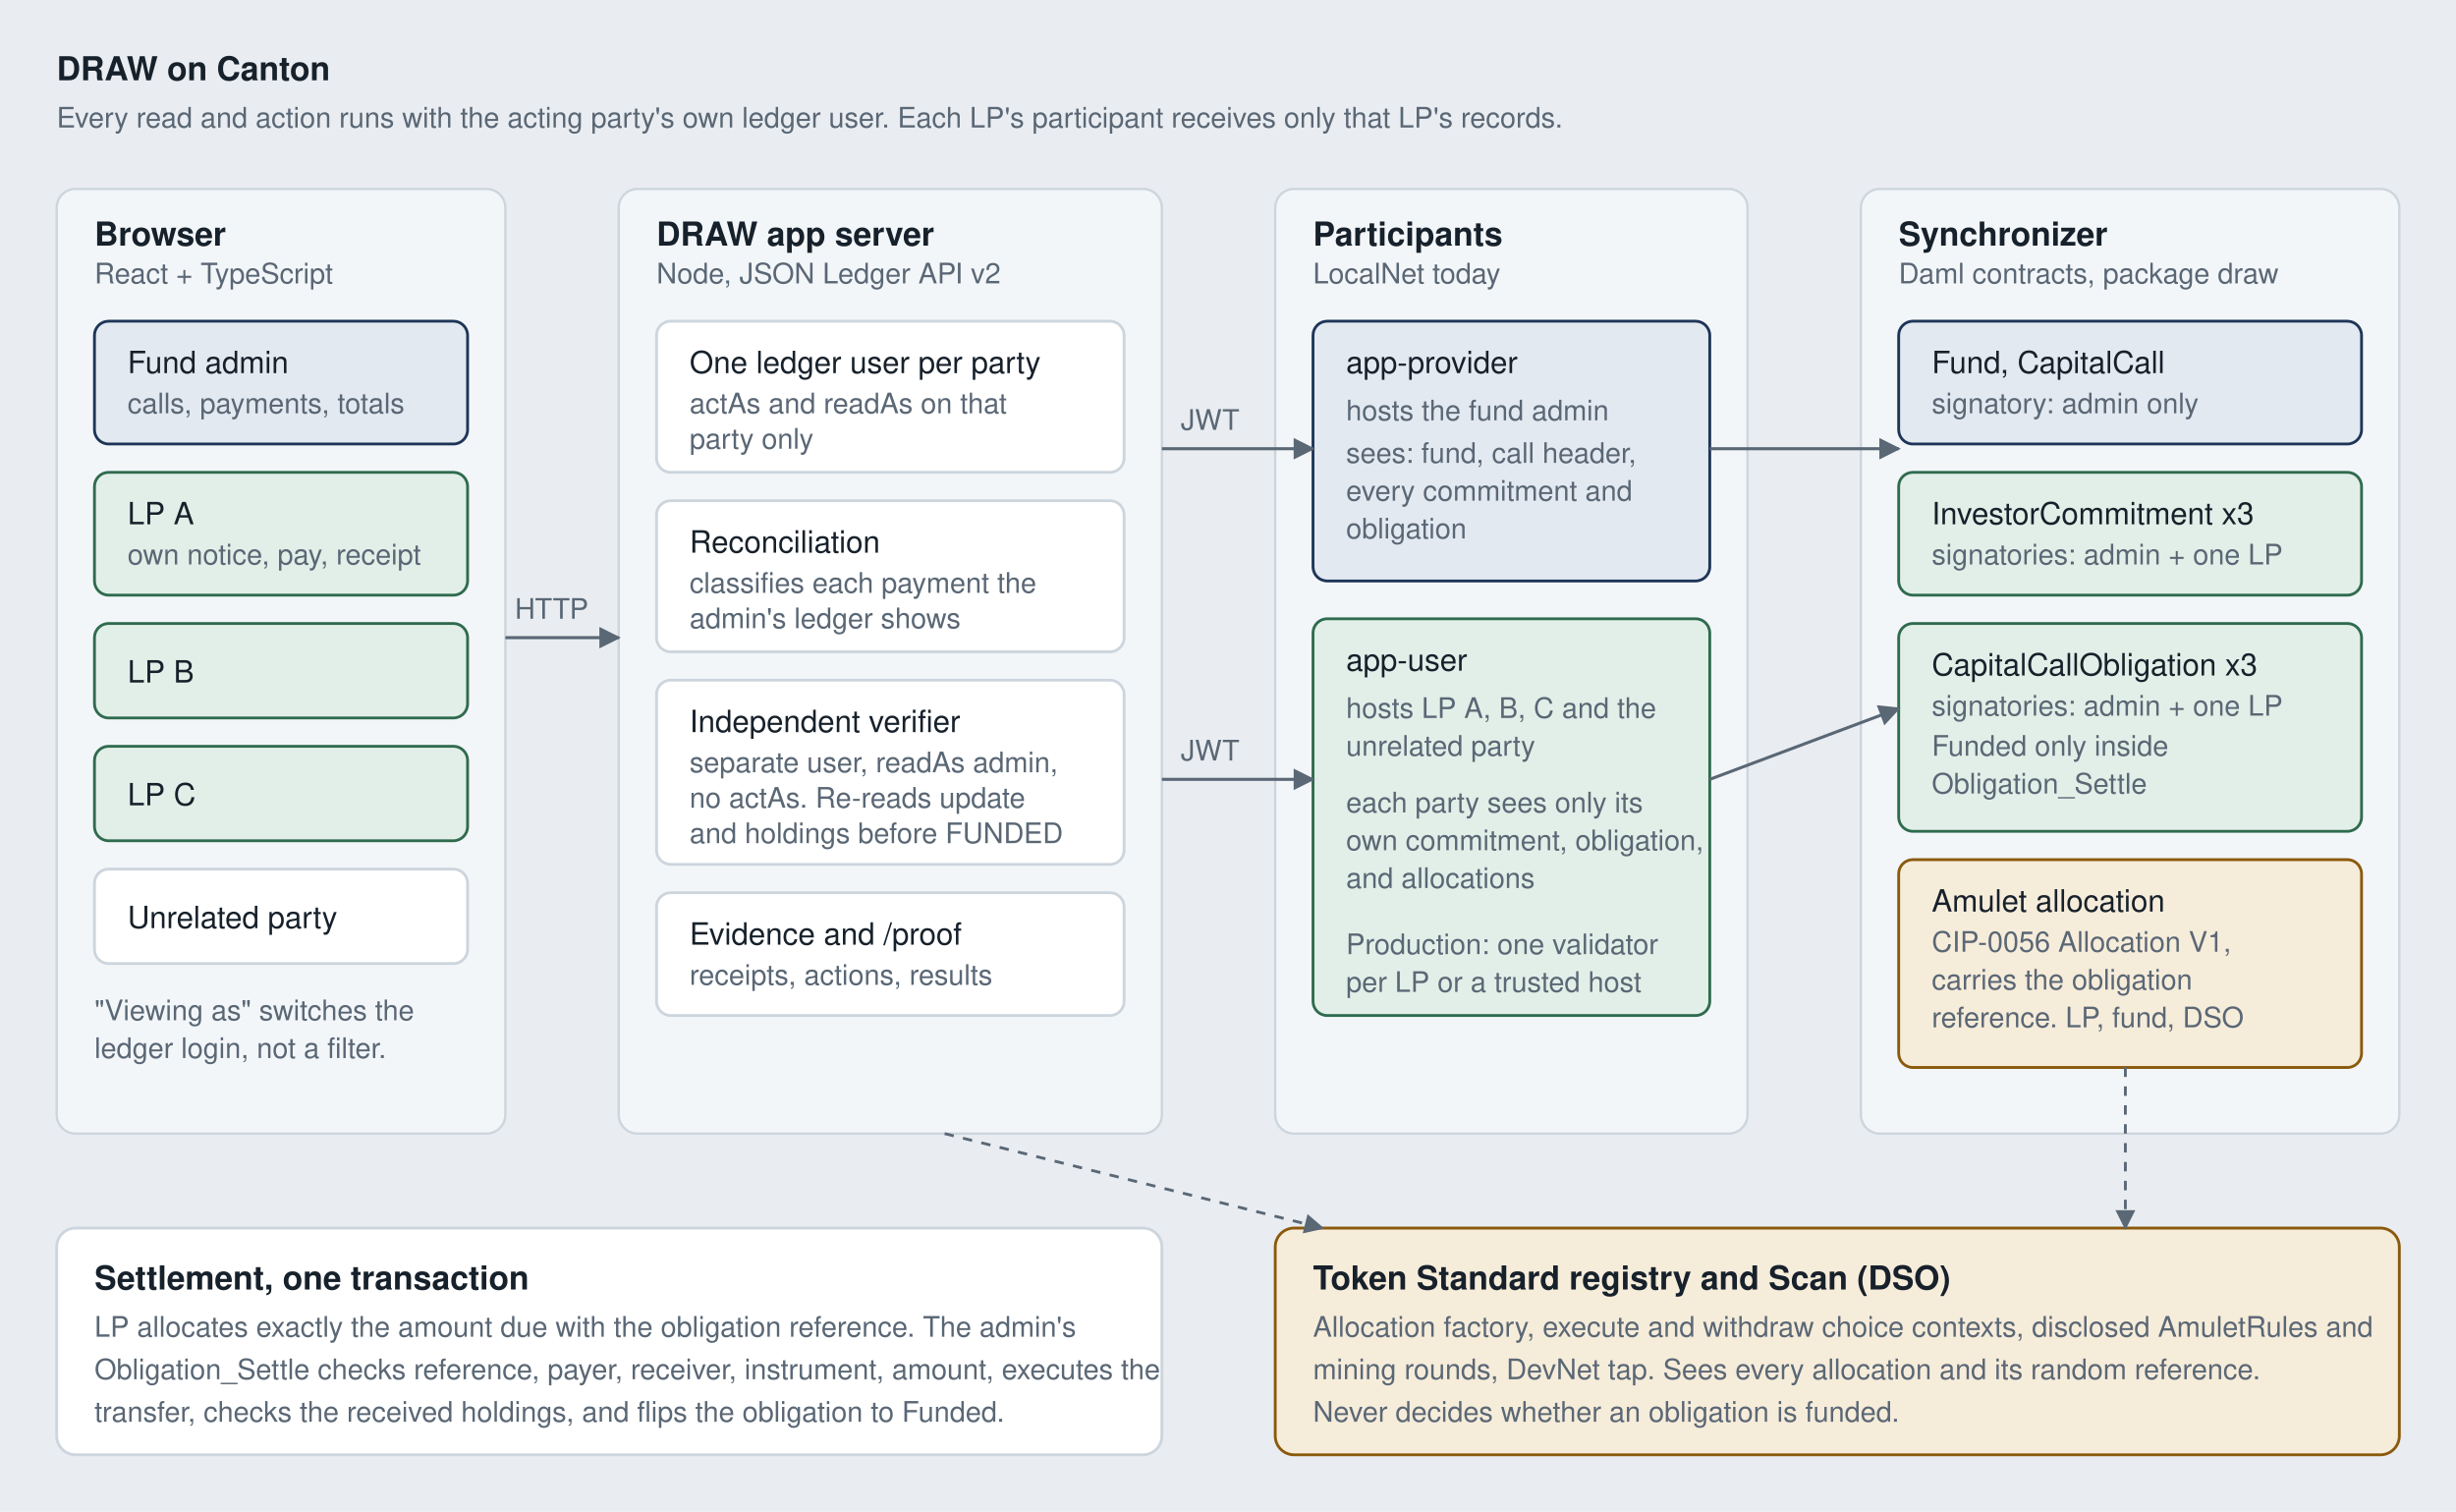
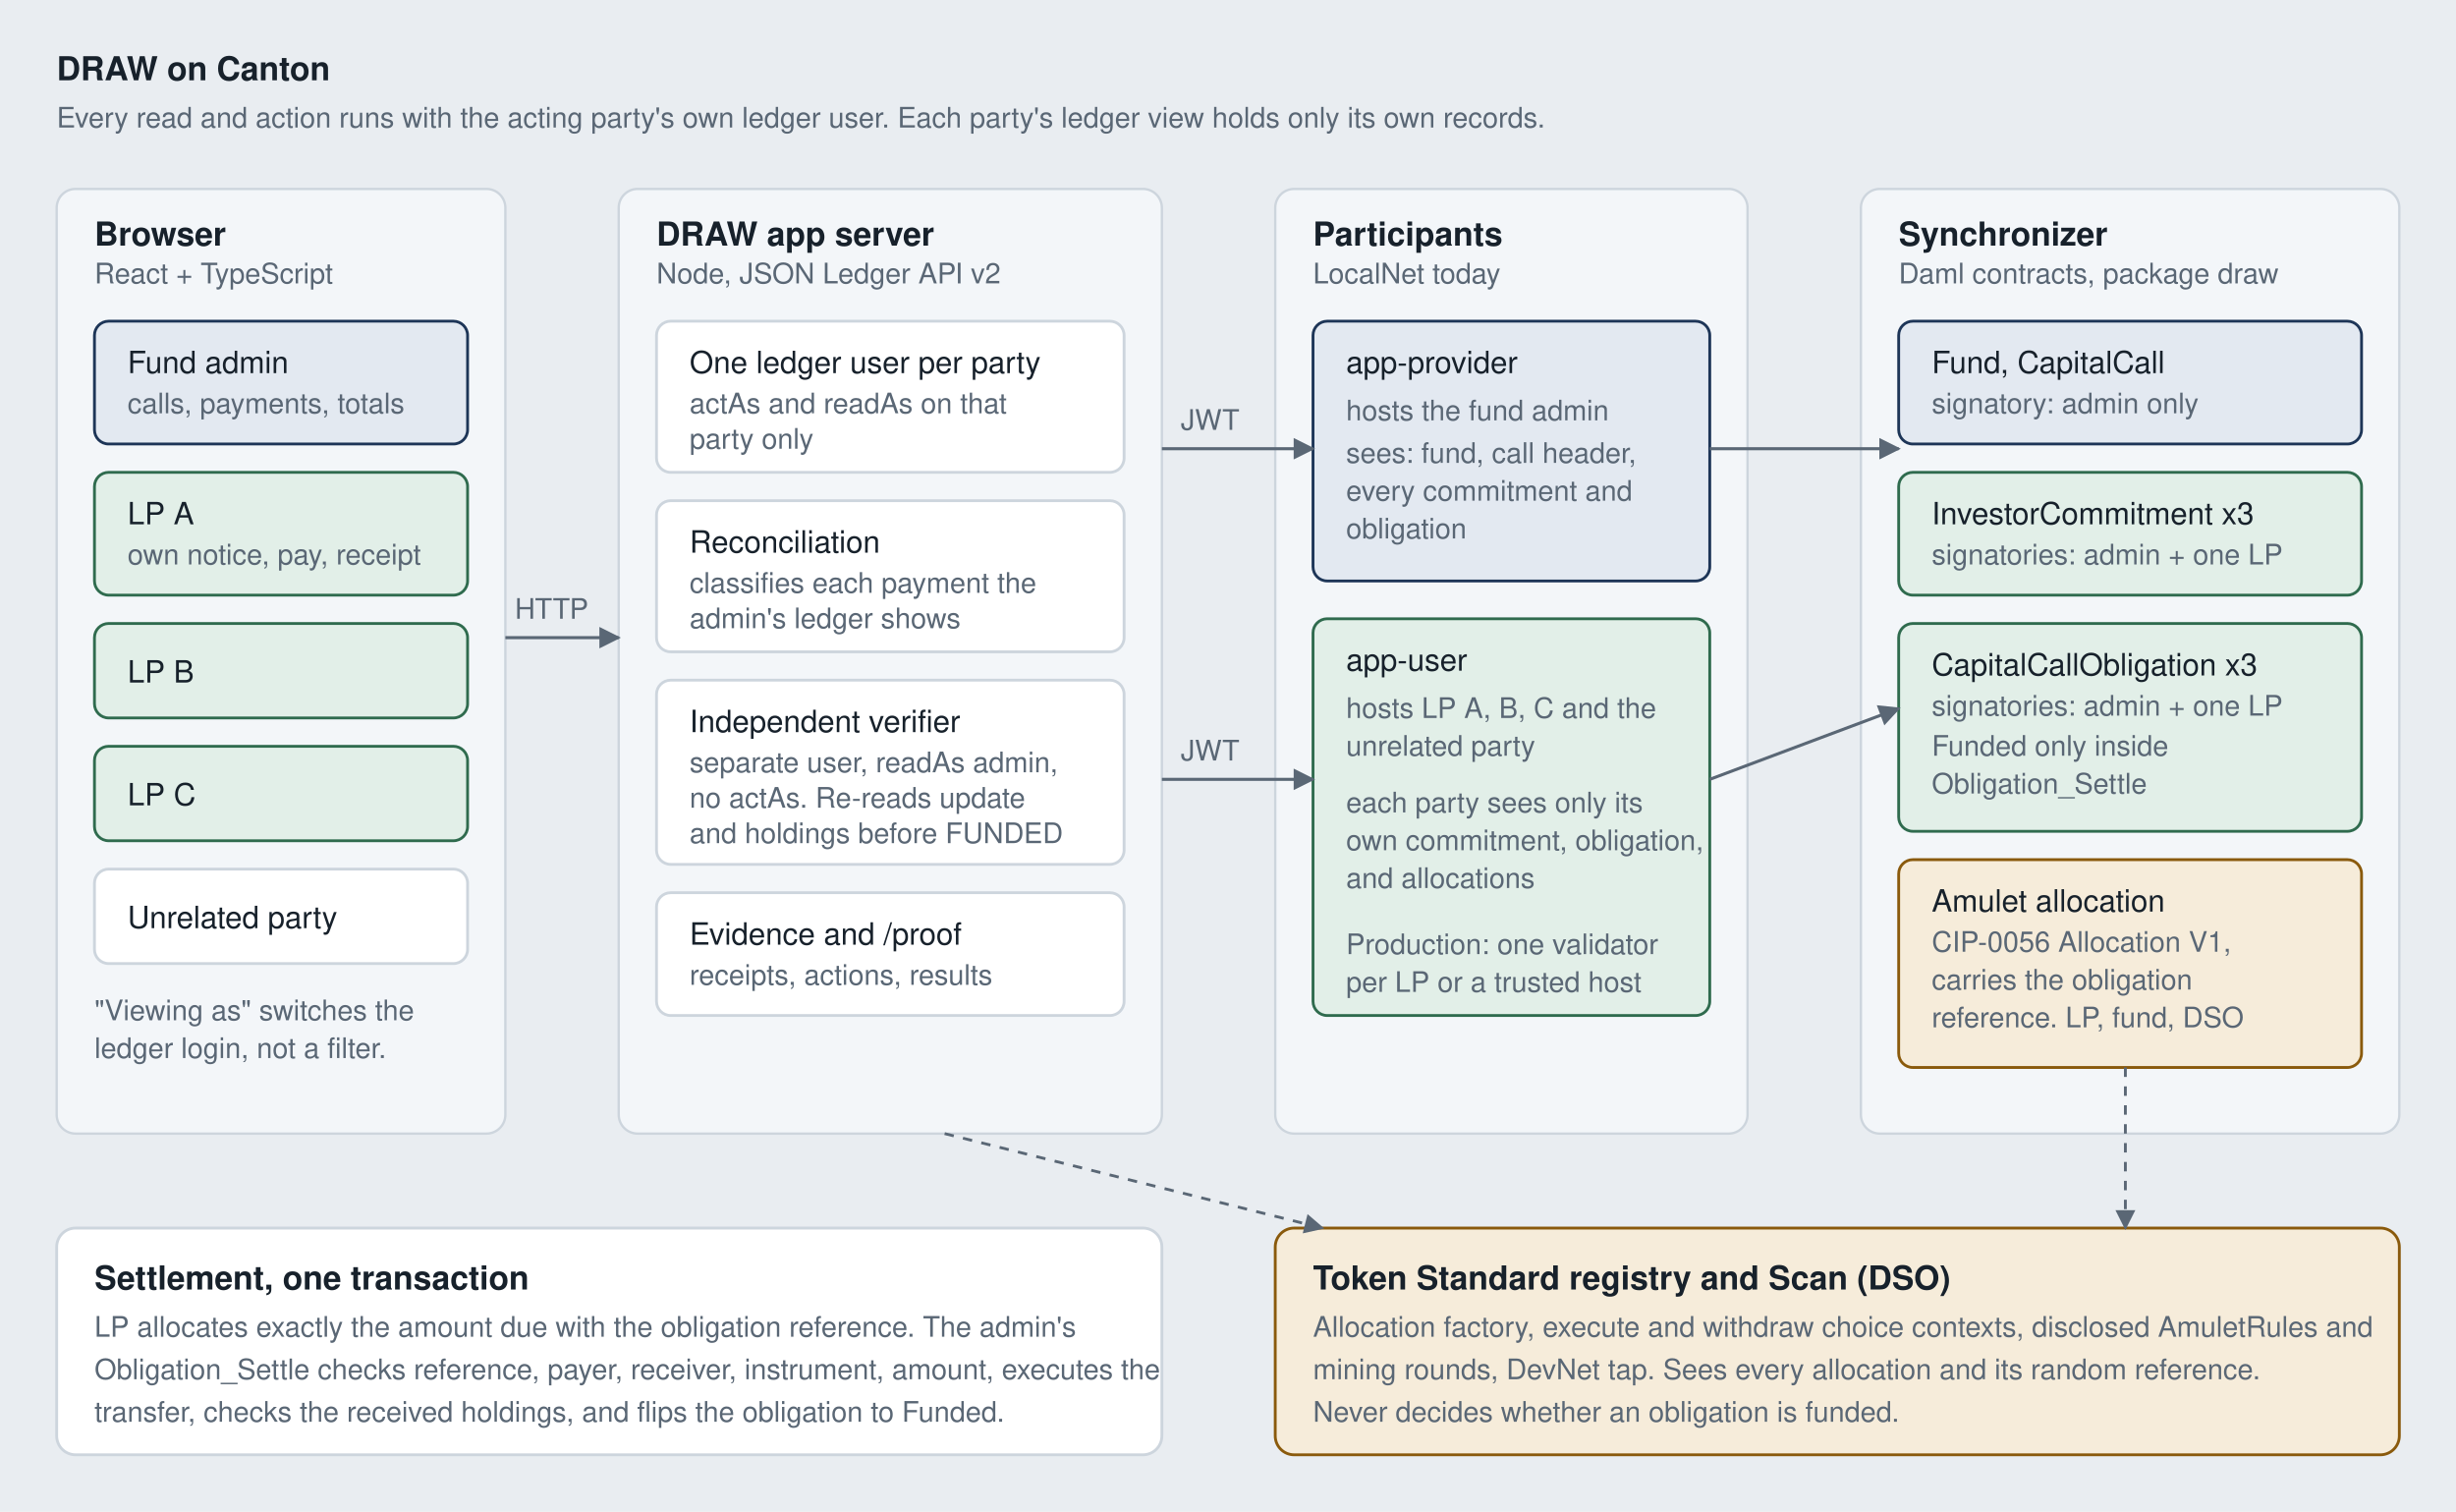
<svg xmlns="http://www.w3.org/2000/svg" viewBox="0 0 1040 640" font-family="Public Sans, Helvetica, Arial, sans-serif" font-size="13">
  <defs>
    <marker id="arrow" viewBox="0 0 10 10" refX="9" refY="5" markerWidth="7" markerHeight="7" orient="auto-start-reverse">
      <path d="M0,0 L10,5 L0,10 z" fill="#5A6775" />
    </marker>
    <style>
      .box { fill: #FFFFFF; stroke: #CDD5DD; stroke-width: 1.2; }
      .group { fill: #F3F6F9; stroke: #CDD5DD; stroke-width: 1; }
      .navy { fill: #E3E9F1; stroke: #1D3557; stroke-width: 1.2; }
      .lp { fill: #E2EFE8; stroke: #2F6B4E; stroke-width: 1.2; }
      .token { fill: #F6ECDA; stroke: #8A5A0C; stroke-width: 1.2; }
      .h { font-weight: 700; fill: #17212B; font-size: 14px; }
      .t { fill: #17212B; }
      .m { fill: #5A6775; font-size: 12px; }
      .line { stroke: #5A6775; stroke-width: 1.3; fill: none; marker-end: url(#arrow); }
      .dash { stroke: #5A6775; stroke-width: 1.2; fill: none; stroke-dasharray: 4 4; marker-end: url(#arrow); }
    </style>
  </defs>
  <rect width="1040" height="640" fill="#E9EDF1" />
  <text x="24" y="34" class="h" font-size="18">DRAW on Canton</text>
-   <text x="24" y="54" class="m">Every read and action runs with the acting party's own ledger user. Each LP's participant receives only that LP's records.</text>
+   <text x="24" y="54" class="m">Every read and action runs with the acting party's own ledger user. Each party's ledger view holds only its own records.</text>
  <rect x="24" y="80" width="190" height="400" rx="8" class="group" />
  <text x="40" y="104" class="h">Browser</text>
  <text x="40" y="120" class="m">React + TypeScript</text>
  <rect x="40" y="136" width="158" height="52" rx="6" class="navy" />
  <text x="54" y="158" class="t">Fund admin</text>
  <text x="54" y="175" class="m">calls, payments, totals</text>
  <rect x="40" y="200" width="158" height="52" rx="6" class="lp" />
  <text x="54" y="222" class="t">LP A</text>
  <text x="54" y="239" class="m">own notice, pay, receipt</text>
  <rect x="40" y="264" width="158" height="40" rx="6" class="lp" />
  <text x="54" y="289" class="t">LP B</text>
  <rect x="40" y="316" width="158" height="40" rx="6" class="lp" />
  <text x="54" y="341" class="t">LP C</text>
  <rect x="40" y="368" width="158" height="40" rx="6" class="box" />
  <text x="54" y="393" class="t">Unrelated party</text>
  <text x="40" y="432" class="m">"Viewing as" switches the</text>
  <text x="40" y="448" class="m">ledger login, not a filter.</text>
  <rect x="262" y="80" width="230" height="400" rx="8" class="group" />
  <text x="278" y="104" class="h">DRAW app server</text>
  <text x="278" y="120" class="m">Node, JSON Ledger API v2</text>
  <rect x="278" y="136" width="198" height="64" rx="6" class="box" />
  <text x="292" y="158" class="t">One ledger user per party</text>
  <text x="292" y="175" class="m">actAs and readAs on that</text>
  <text x="292" y="190" class="m">party only</text>
  <rect x="278" y="212" width="198" height="64" rx="6" class="box" />
  <text x="292" y="234" class="t">Reconciliation</text>
  <text x="292" y="251" class="m">classifies each payment the</text>
  <text x="292" y="266" class="m">admin's ledger shows</text>
  <rect x="278" y="288" width="198" height="78" rx="6" class="box" />
  <text x="292" y="310" class="t">Independent verifier</text>
  <text x="292" y="327" class="m">separate user, readAs admin,</text>
  <text x="292" y="342" class="m">no actAs. Re-reads update</text>
  <text x="292" y="357" class="m">and holdings before FUNDED</text>
  <rect x="278" y="378" width="198" height="52" rx="6" class="box" />
  <text x="292" y="400" class="t">Evidence and /proof</text>
  <text x="292" y="417" class="m">receipts, actions, results</text>
  <rect x="540" y="80" width="200" height="400" rx="8" class="group" />
  <text x="556" y="104" class="h">Participants</text>
  <text x="556" y="120" class="m">LocalNet today</text>
  <rect x="556" y="136" width="168" height="110" rx="6" class="navy" />
  <text x="570" y="158" class="t">app-provider</text>
  <text x="570" y="178" class="m">hosts the fund admin</text>
  <text x="570" y="196" class="m">sees: fund, call header,</text>
  <text x="570" y="212" class="m">every commitment and</text>
  <text x="570" y="228" class="m">obligation</text>
  <rect x="556" y="262" width="168" height="168" rx="6" class="lp" />
  <text x="570" y="284" class="t">app-user</text>
  <text x="570" y="304" class="m">hosts LP A, B, C and the</text>
  <text x="570" y="320" class="m">unrelated party</text>
  <text x="570" y="344" class="m">each party sees only its</text>
  <text x="570" y="360" class="m">own commitment, obligation,</text>
  <text x="570" y="376" class="m">and allocations</text>
  <text x="570" y="404" class="m">Production: one validator</text>
  <text x="570" y="420" class="m">per LP or a trusted host</text>
  <rect x="788" y="80" width="228" height="400" rx="8" class="group" />
  <text x="804" y="104" class="h">Synchronizer</text>
  <text x="804" y="120" class="m">Daml contracts, package draw</text>
  <rect x="804" y="136" width="196" height="52" rx="6" class="navy" />
  <text x="818" y="158" class="t">Fund, CapitalCall</text>
  <text x="818" y="175" class="m">signatory: admin only</text>
  <rect x="804" y="200" width="196" height="52" rx="6" class="lp" />
  <text x="818" y="222" class="t">InvestorCommitment x3</text>
  <text x="818" y="239" class="m">signatories: admin + one LP</text>
  <rect x="804" y="264" width="196" height="88" rx="6" class="lp" />
  <text x="818" y="286" class="t">CapitalCallObligation x3</text>
  <text x="818" y="303" class="m">signatories: admin + one LP</text>
  <text x="818" y="320" class="m">Funded only inside</text>
  <text x="818" y="336" class="m">Obligation_Settle</text>
  <rect x="804" y="364" width="196" height="88" rx="6" class="token" />
  <text x="818" y="386" class="t">Amulet allocation</text>
  <text x="818" y="403" class="m">CIP-0056 Allocation V1,</text>
  <text x="818" y="419" class="m">carries the obligation</text>
  <text x="818" y="435" class="m">reference. LP, fund, DSO</text>
  <rect x="540" y="520" width="476" height="96" rx="8" class="token" />
  <text x="556" y="546" class="h">Token Standard registry and Scan (DSO)</text>
  <text x="556" y="566" class="m">Allocation factory, execute and withdraw choice contexts, disclosed AmuletRules and</text>
  <text x="556" y="584" class="m">mining rounds, DevNet tap. Sees every allocation and its random reference.</text>
  <text x="556" y="602" class="m">Never decides whether an obligation is funded.</text>
  <rect x="24" y="520" width="468" height="96" rx="8" class="box" />
  <text x="40" y="546" class="h">Settlement, one transaction</text>
  <text x="40" y="566" class="m">LP allocates exactly the amount due with the obligation reference. The admin's</text>
  <text x="40" y="584" class="m">Obligation_Settle checks reference, payer, receiver, instrument, amount, executes the</text>
  <text x="40" y="602" class="m">transfer, checks the received holdings, and flips the obligation to Funded.</text>
  <path d="M214 270 L262 270" class="line" />
  <text x="218" y="262" class="m">HTTP</text>
  <path d="M492 190 L556 190" class="line" />
  <path d="M492 330 L556 330" class="line" />
  <text x="500" y="182" class="m">JWT</text>
  <text x="500" y="322" class="m">JWT</text>
  <path d="M724 190 L804 190" class="line" />
  <path d="M724 330 L804 300" class="line" />
  <path d="M400 480 L560 520" class="dash" />
  <path d="M900 452 L900 520" class="dash" />
</svg>
